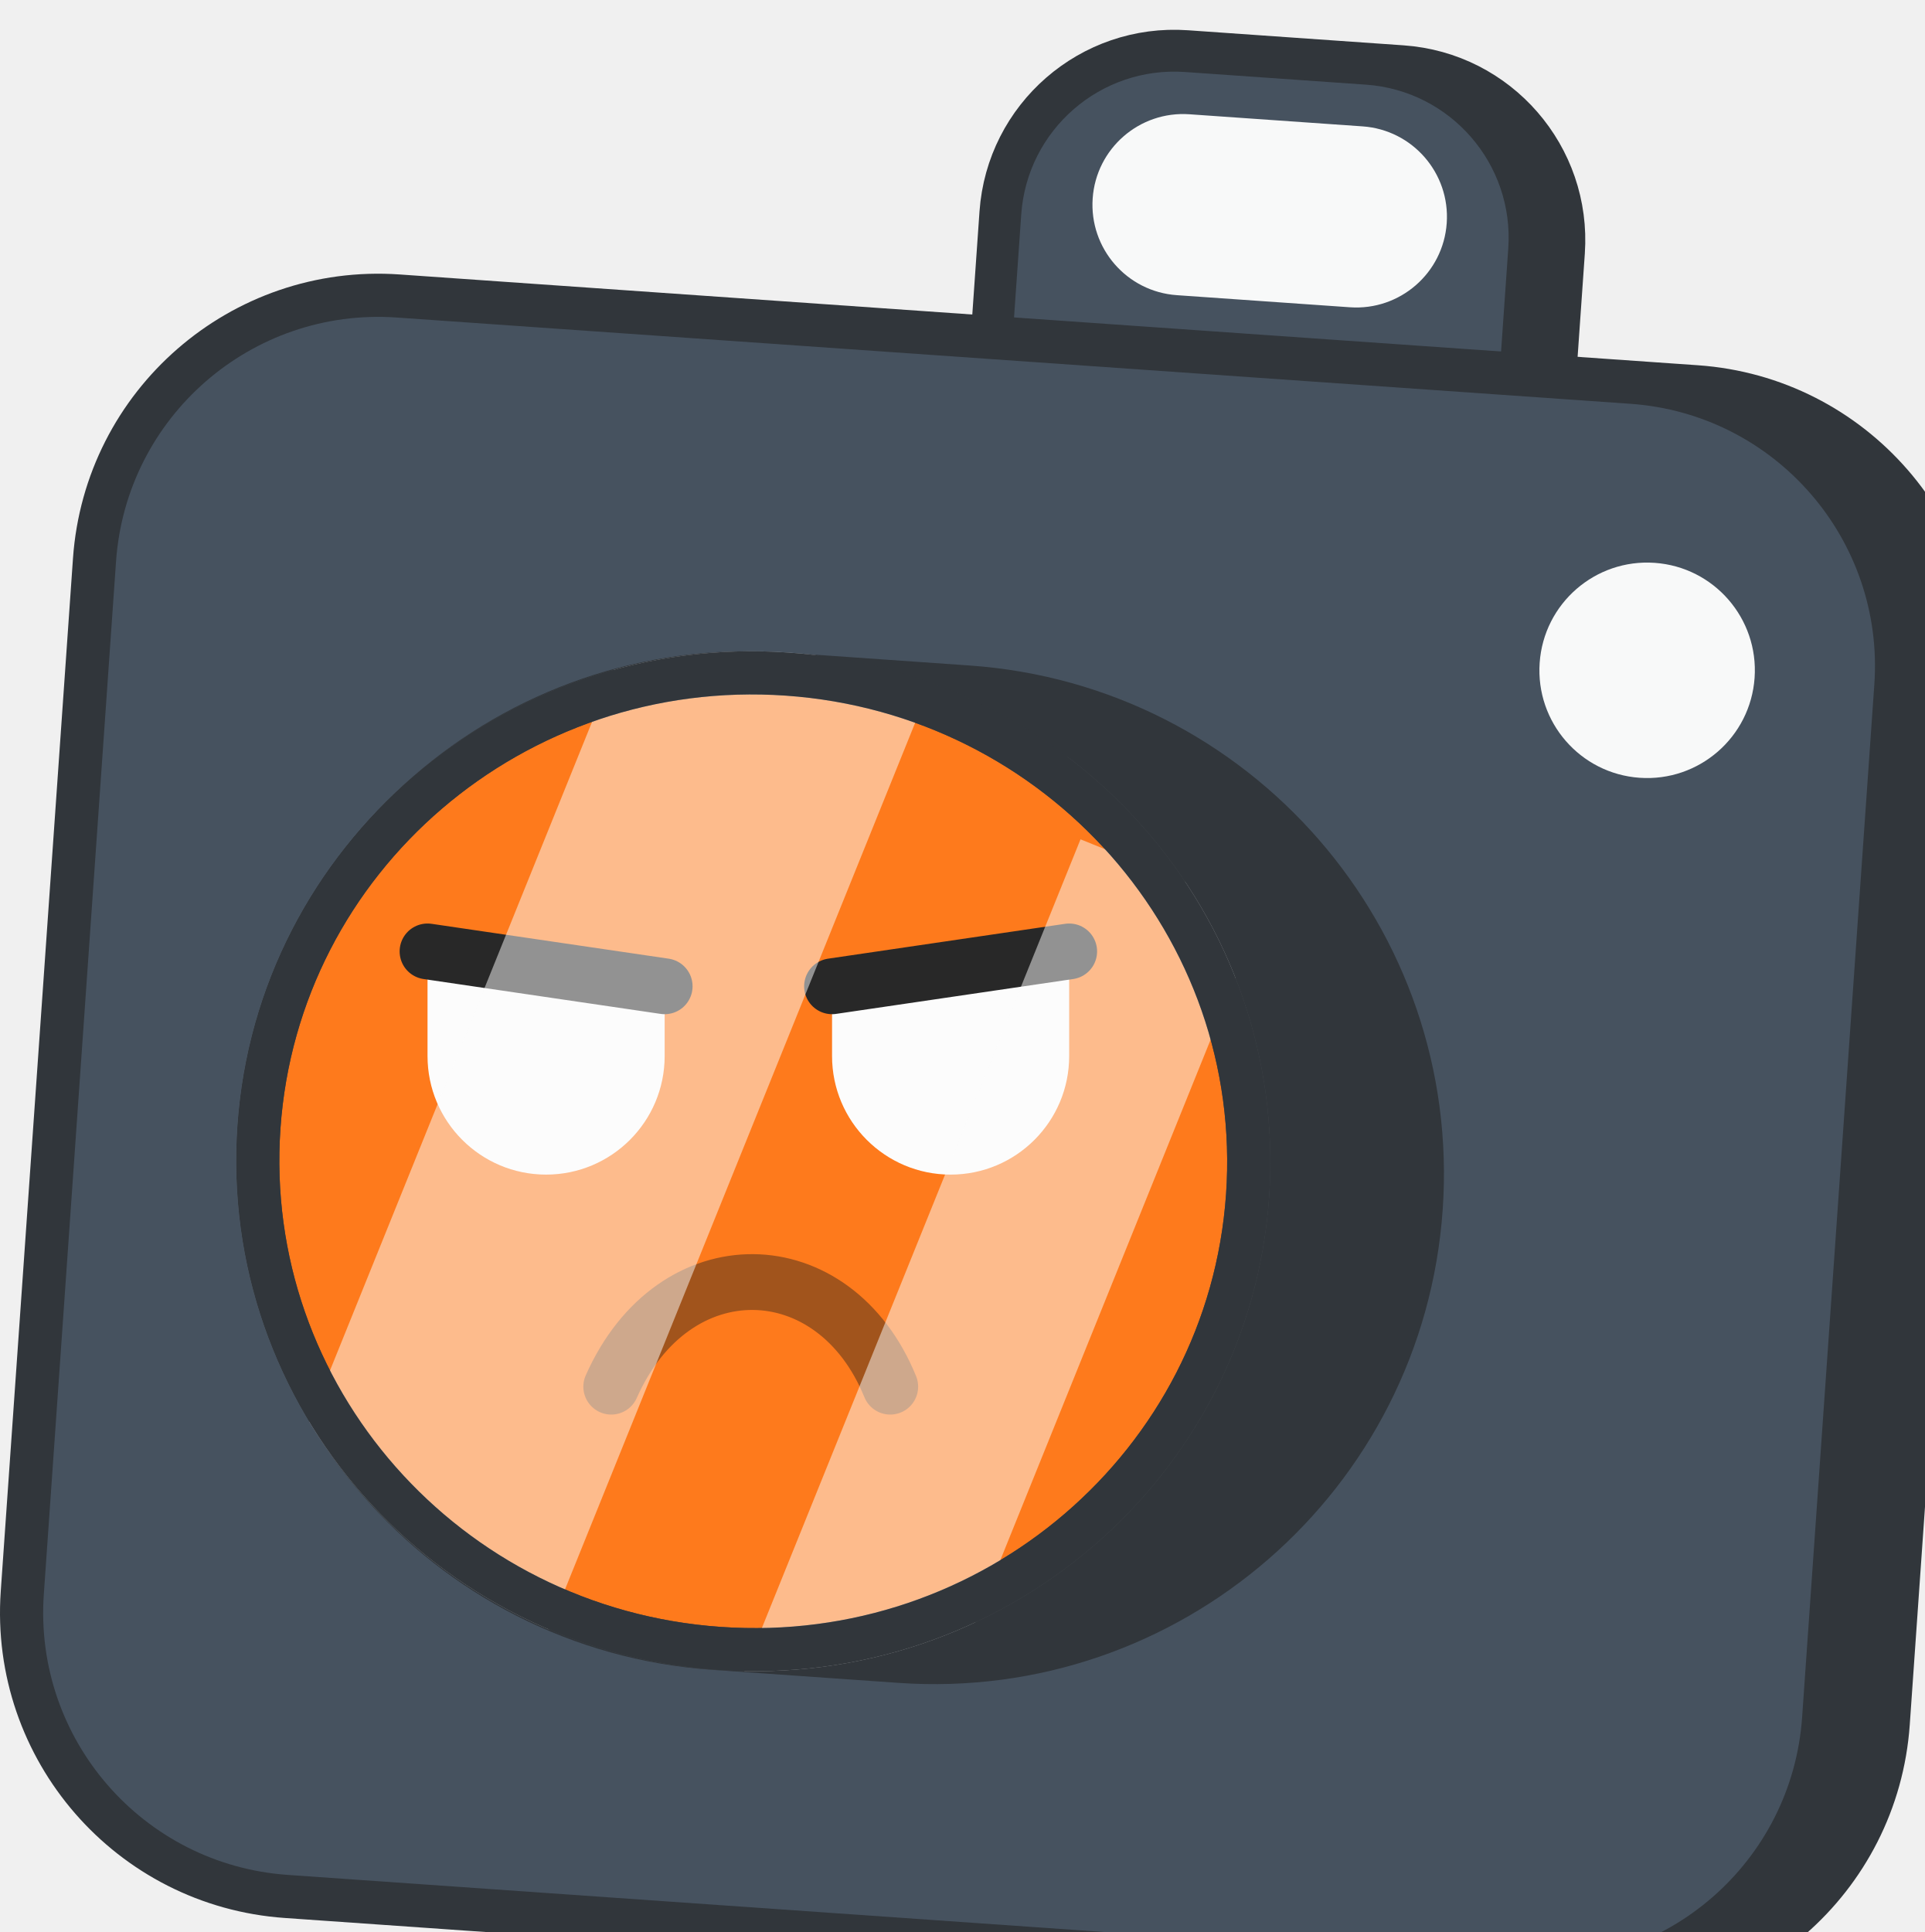
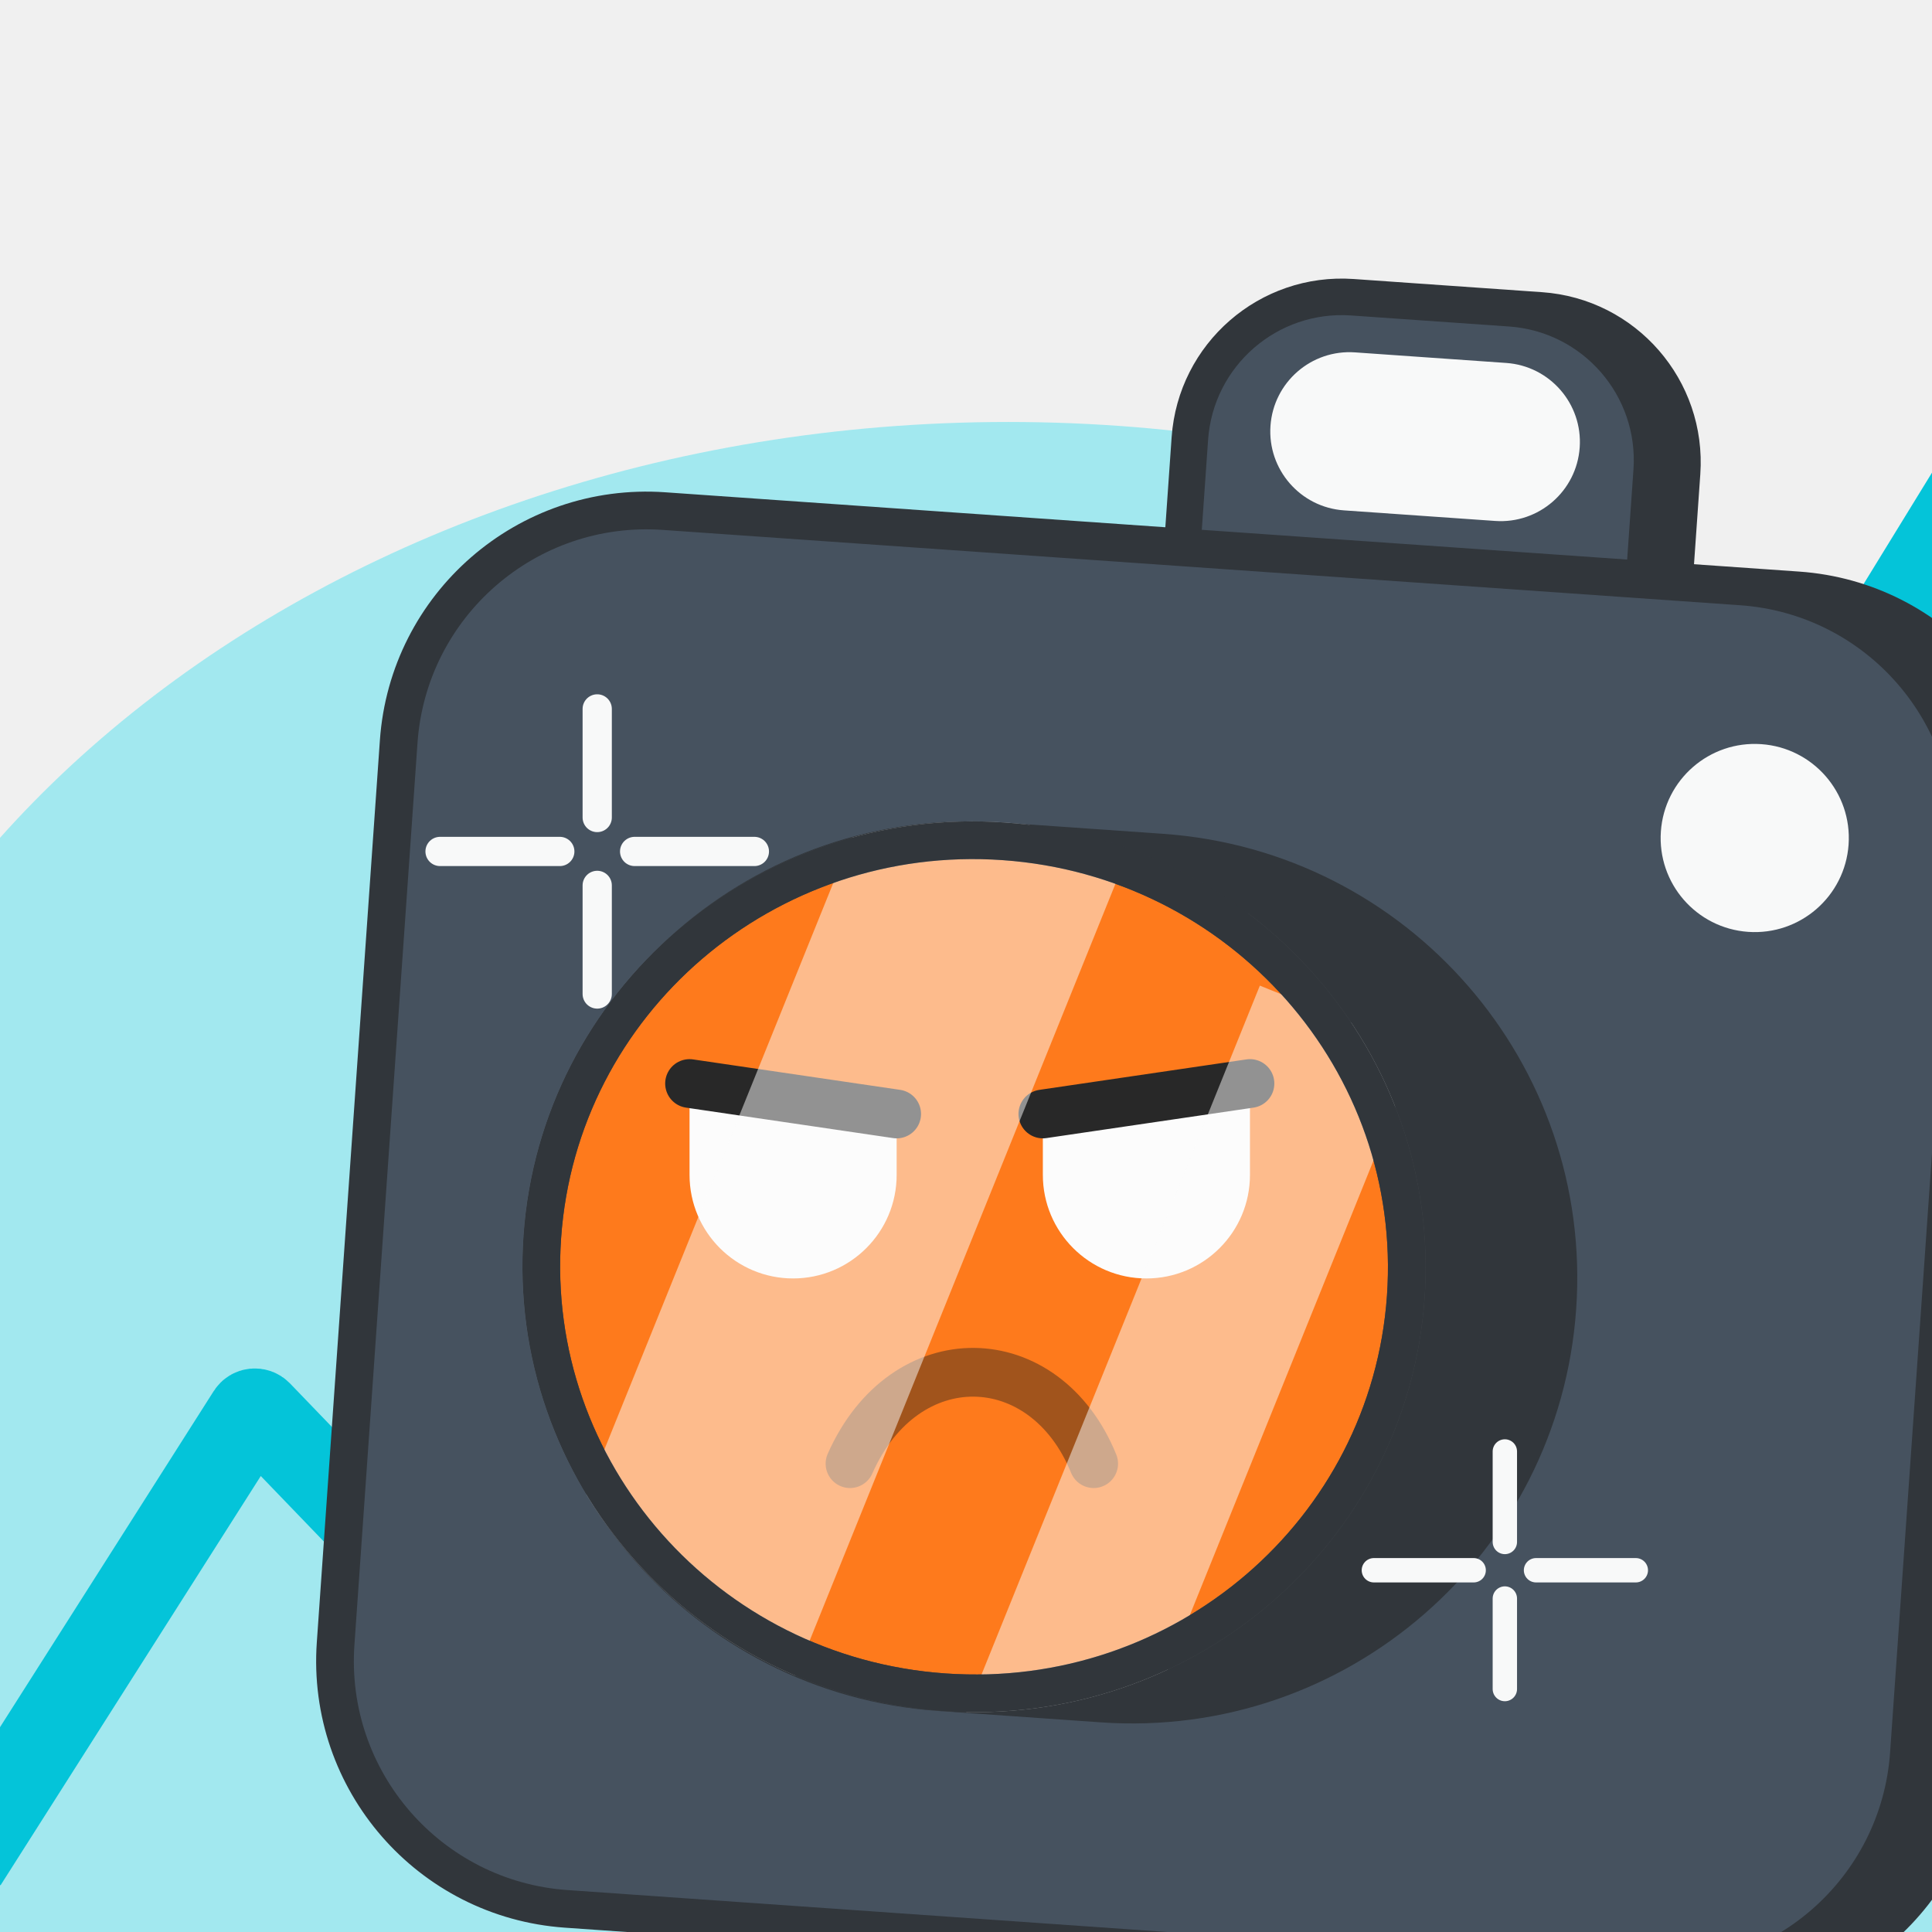
- <svg xmlns="http://www.w3.org/2000/svg" width="276" height="277" viewBox="0 0 276 277" fill="none">
-   <rect x="145.176" y="5.587" width="81" height="67" rx="25" transform="rotate(4 145.176 5.58735)" fill="#31363B" stroke="#31363B" stroke-width="6" />
-   <rect x="147.959" y="8.789" width="70" height="61" rx="22" transform="rotate(4 147.959 8.78931)" fill="#46525F" />
-   <rect x="157.572" y="15.476" width="50.888" height="26" rx="13" transform="rotate(4 157.572 15.4762)" fill="#F8F9F9" />
-   <rect x="16.395" y="39.593" width="268.189" height="230.024" rx="40.796" transform="rotate(4 16.3955 39.5925)" fill="#31363B" stroke="#31363B" stroke-width="6.189" />
-   <rect x="19.267" y="42.895" width="252.717" height="223.835" rx="37.701" transform="rotate(4 19.2666 42.8953)" fill="#46525F" />
-   <rect x="39.376" y="88.448" width="172.995" height="146.222" rx="73.111" transform="rotate(4 39.376 88.4485)" fill="#31363B" />
-   <mask id="mask0_130_256" style="mask-type:alpha" maskUnits="userSpaceOnUse" x="33" y="93" width="150" height="147">
-     <path d="M112.885 96.651C152.068 99.391 181.569 132.919 178.874 171.453C176.179 209.987 142.3 239.082 103.117 236.343C63.934 233.603 34.434 200.076 37.128 161.542C39.823 123.007 73.702 93.912 112.885 96.651Z" fill="#A2DCD1" stroke="#31363B" stroke-width="6.189" />
-   </mask>
-   <g mask="url(#mask0_130_256)">
-     <path d="M112.885 96.651C152.068 99.391 181.569 132.919 178.874 171.453C176.179 209.987 142.3 239.082 103.117 236.343C63.934 233.603 34.434 200.076 37.128 161.542C39.823 123.007 73.702 93.912 112.885 96.651Z" fill="#FE6B03" stroke="#31363B" stroke-width="6.189" />
-     <path d="M61.298 138.409L95.298 138.409L95.298 151.409C95.298 160.798 87.687 168.409 78.298 168.409C68.909 168.409 61.298 160.798 61.298 151.409L61.298 138.409Z" fill="#FCFCFC" />
-     <path d="M119.298 138.409L153.298 138.409L153.298 151.409C153.298 160.798 145.687 168.409 136.298 168.409C126.909 168.409 119.298 160.798 119.298 151.409L119.298 138.409Z" fill="#FCFCFC" />
-     <path d="M61.298 136.409L95.298 141.409" stroke="#111111" stroke-width="8" stroke-linecap="round" />
-     <path d="M153.298 136.409L119.298 141.409" stroke="#111111" stroke-width="8" stroke-linecap="round" />
-     <path d="M87.64 198.813C96.64 178.498 119.64 179.131 127.64 198.813" stroke="#974103" stroke-width="8" stroke-linecap="round" />
-     <rect opacity="0.1" x="44.613" y="64.684" width="204.586" height="152" transform="rotate(22 44.6127 64.6838)" fill="#FCFCFC" />
-     <rect opacity="0.5" x="92.717" y="84.119" width="43" height="152" transform="rotate(22 92.717 84.1193)" fill="#FCFCFC" />
-     <rect opacity="0.5" x="154.922" y="120.339" width="28.055" height="152" transform="rotate(22 154.922 120.339)" fill="#FCFCFC" />
-     <path d="M112.885 96.651C152.068 99.391 181.569 132.919 178.874 171.453C176.179 209.987 142.3 239.082 103.117 236.343C63.934 233.603 34.434 200.076 37.128 161.542C39.823 123.007 73.702 93.912 112.885 96.651Z" stroke="#31363B" stroke-width="6.189" />
+ <svg xmlns="http://www.w3.org/2000/svg" width="436" height="436" viewBox="0 0 436 436" fill="none">
+   <g clip-path="url(#clip0_1073_195)">
+     <ellipse cx="227.5" cy="319.244" rx="279.5" ry="224.016" fill="#A2E8EF" />
+     <path d="M-8 420.298L56.357 319.083C56.835 318.332 57.89 318.226 58.507 318.868L104.812 366.956C105.453 367.622 106.555 367.478 107.004 366.67L185.681 225.068C186.125 224.27 187.208 224.118 187.854 224.763L242.013 278.816C242.654 279.457 243.729 279.312 244.178 278.525L298.884 182.658C299.395 181.762 300.675 181.728 301.234 182.595L350.928 259.817C351.476 260.669 352.725 260.656 353.255 259.793L464.893 78" stroke="#04C4D9" stroke-width="19.246" />
+     <rect x="270.917" y="64.681" width="111.35" height="92.104" rx="34.367" transform="rotate(4 270.917 64.6808)" fill="#31363B" stroke="#31363B" stroke-width="8.248" />
+     <rect x="274.744" y="69.082" width="96.228" height="83.856" rx="30.243" transform="rotate(4 274.744 69.0825)" fill="#46525F" />
+     <rect x="287.959" y="78.275" width="69.955" height="35.742" rx="17.871" transform="rotate(4 287.959 78.2747)" fill="#F8F9F9" />
+     <rect x="93.885" y="111.427" width="368.677" height="316.211" rx="56.081" transform="rotate(4 93.8847 111.427)" fill="#31363B" stroke="#31363B" stroke-width="8.508" />
+     <rect x="97.832" y="115.968" width="347.407" height="307.703" rx="51.827" transform="rotate(4 97.8315 115.968)" fill="#46525F" />
+     <rect x="125.476" y="178.589" width="237.814" height="201.01" rx="100.505" transform="rotate(4 125.476 178.589)" fill="#31363B" />
+     <mask id="mask0_1073_195" style="mask-type:alpha" maskUnits="userSpaceOnUse" x="117" y="185" width="205" height="202">
+       <path d="M226.529 189.865C280.393 193.632 320.947 239.722 317.243 292.695C313.539 345.667 266.965 385.665 213.1 381.898C159.236 378.132 118.681 332.042 122.386 279.069C126.09 226.096 172.664 186.099 226.529 189.865Z" fill="#A2DCD1" stroke="#31363B" stroke-width="8.508" />
+     </mask>
+     <g mask="url(#mask0_1073_195)">
+       <path d="M226.529 189.865C280.393 193.632 320.947 239.722 317.243 292.695C313.539 345.667 266.965 385.665 213.1 381.898C159.236 378.132 118.681 332.042 122.386 279.069C126.09 226.096 172.664 186.099 226.529 189.865Z" fill="#FE6B03" stroke="#31363B" stroke-width="8.508" />
+       <path d="M155.611 247.27L202.351 247.27L202.351 265.141C202.351 278.048 191.888 288.511 178.981 288.511C166.074 288.511 155.611 278.048 155.611 265.141L155.611 247.27Z" fill="#FCFCFC" />
+       <path d="M235.343 247.27L282.083 247.27L282.083 265.141C282.083 278.048 271.62 288.511 258.713 288.511C245.806 288.511 235.343 278.048 235.343 265.141L235.343 247.27Z" fill="#FCFCFC" />
+       <path d="M155.611 244.521L202.351 251.394" stroke="#111111" stroke-width="10.998" stroke-linecap="round" />
+       <path d="M282.083 244.521L235.344 251.394" stroke="#111111" stroke-width="10.998" stroke-linecap="round" />
+       <path d="M191.824 330.306C204.196 302.379 235.814 303.249 246.811 330.306" stroke="#974103" stroke-width="10.998" stroke-linecap="round" />
+       <rect opacity="0.1" x="132.675" y="145.92" width="281.243" height="208.953" transform="rotate(22 132.675 145.92)" fill="#FCFCFC" />
+       <rect opacity="0.5" x="198.803" y="172.638" width="59.112" height="208.953" transform="rotate(22 198.803 172.638)" fill="#FCFCFC" />
+       <rect opacity="0.5" x="284.316" y="222.429" width="38.567" height="208.953" transform="rotate(22 284.316 222.429)" fill="#FCFCFC" />
+       <path d="M226.529 189.865C280.393 193.632 320.947 239.722 317.243 292.695C313.539 345.667 266.965 385.665 213.1 381.898C159.236 378.132 118.681 332.042 122.386 279.069C126.09 226.096 172.664 186.099 226.529 189.865Z" stroke="#31363B" stroke-width="8.508" />
+     </g>
+     <circle cx="395.995" cy="189.116" r="21.233" transform="rotate(4 395.995 189.116)" fill="#F8F9F9" />
+     <path d="M339.603 327.557V347.981M339.603 360.746V381.17M310.047 354.363H332.566M346.64 354.363H369.159" stroke="#F8F9F9" stroke-width="5.499" stroke-linecap="round" />
+     <path d="M134.775 159.982V184.491M134.775 199.809V224.318M99.308 192.15H126.33M143.219 192.15H170.242" stroke="#F8F9F9" stroke-width="6.599" stroke-linecap="round" />
  </g>
-   <circle cx="236.162" cy="96.106" r="15.446" transform="rotate(4 236.162 96.1062)" fill="#F8F9F9" />
+   <defs>
+     <clipPath id="clip0_1073_195">
+       <rect width="436" height="436" fill="white" />
+     </clipPath>
+   </defs>
</svg>
